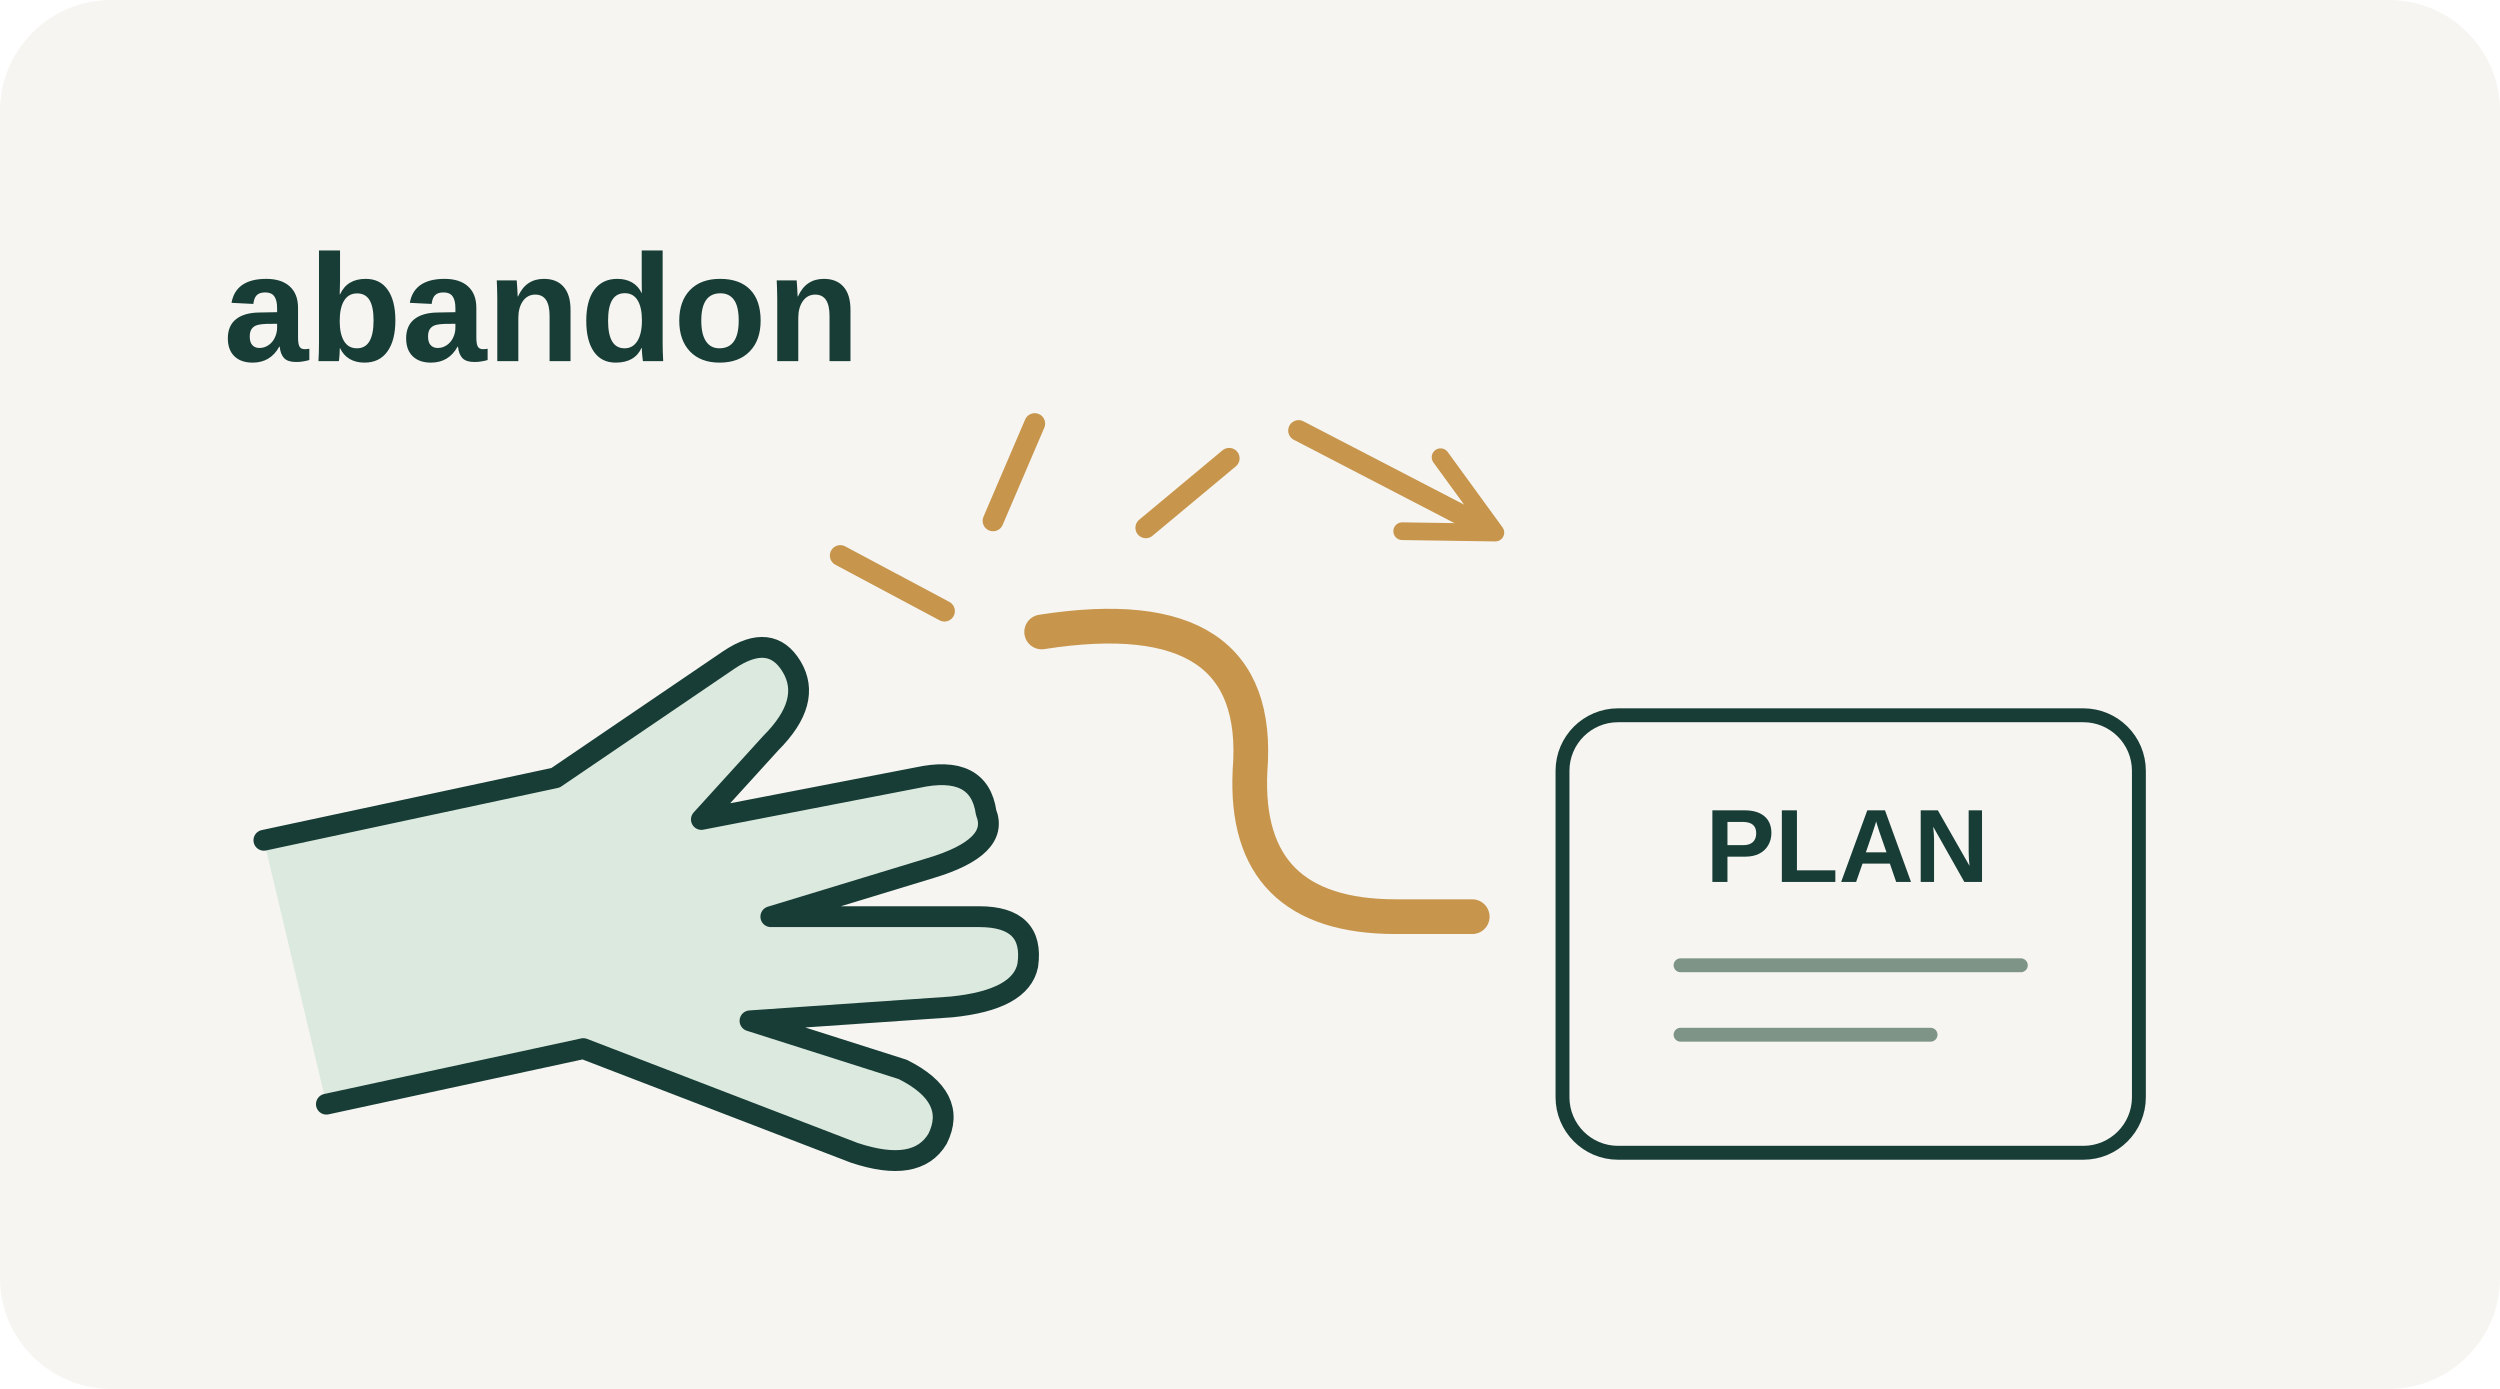
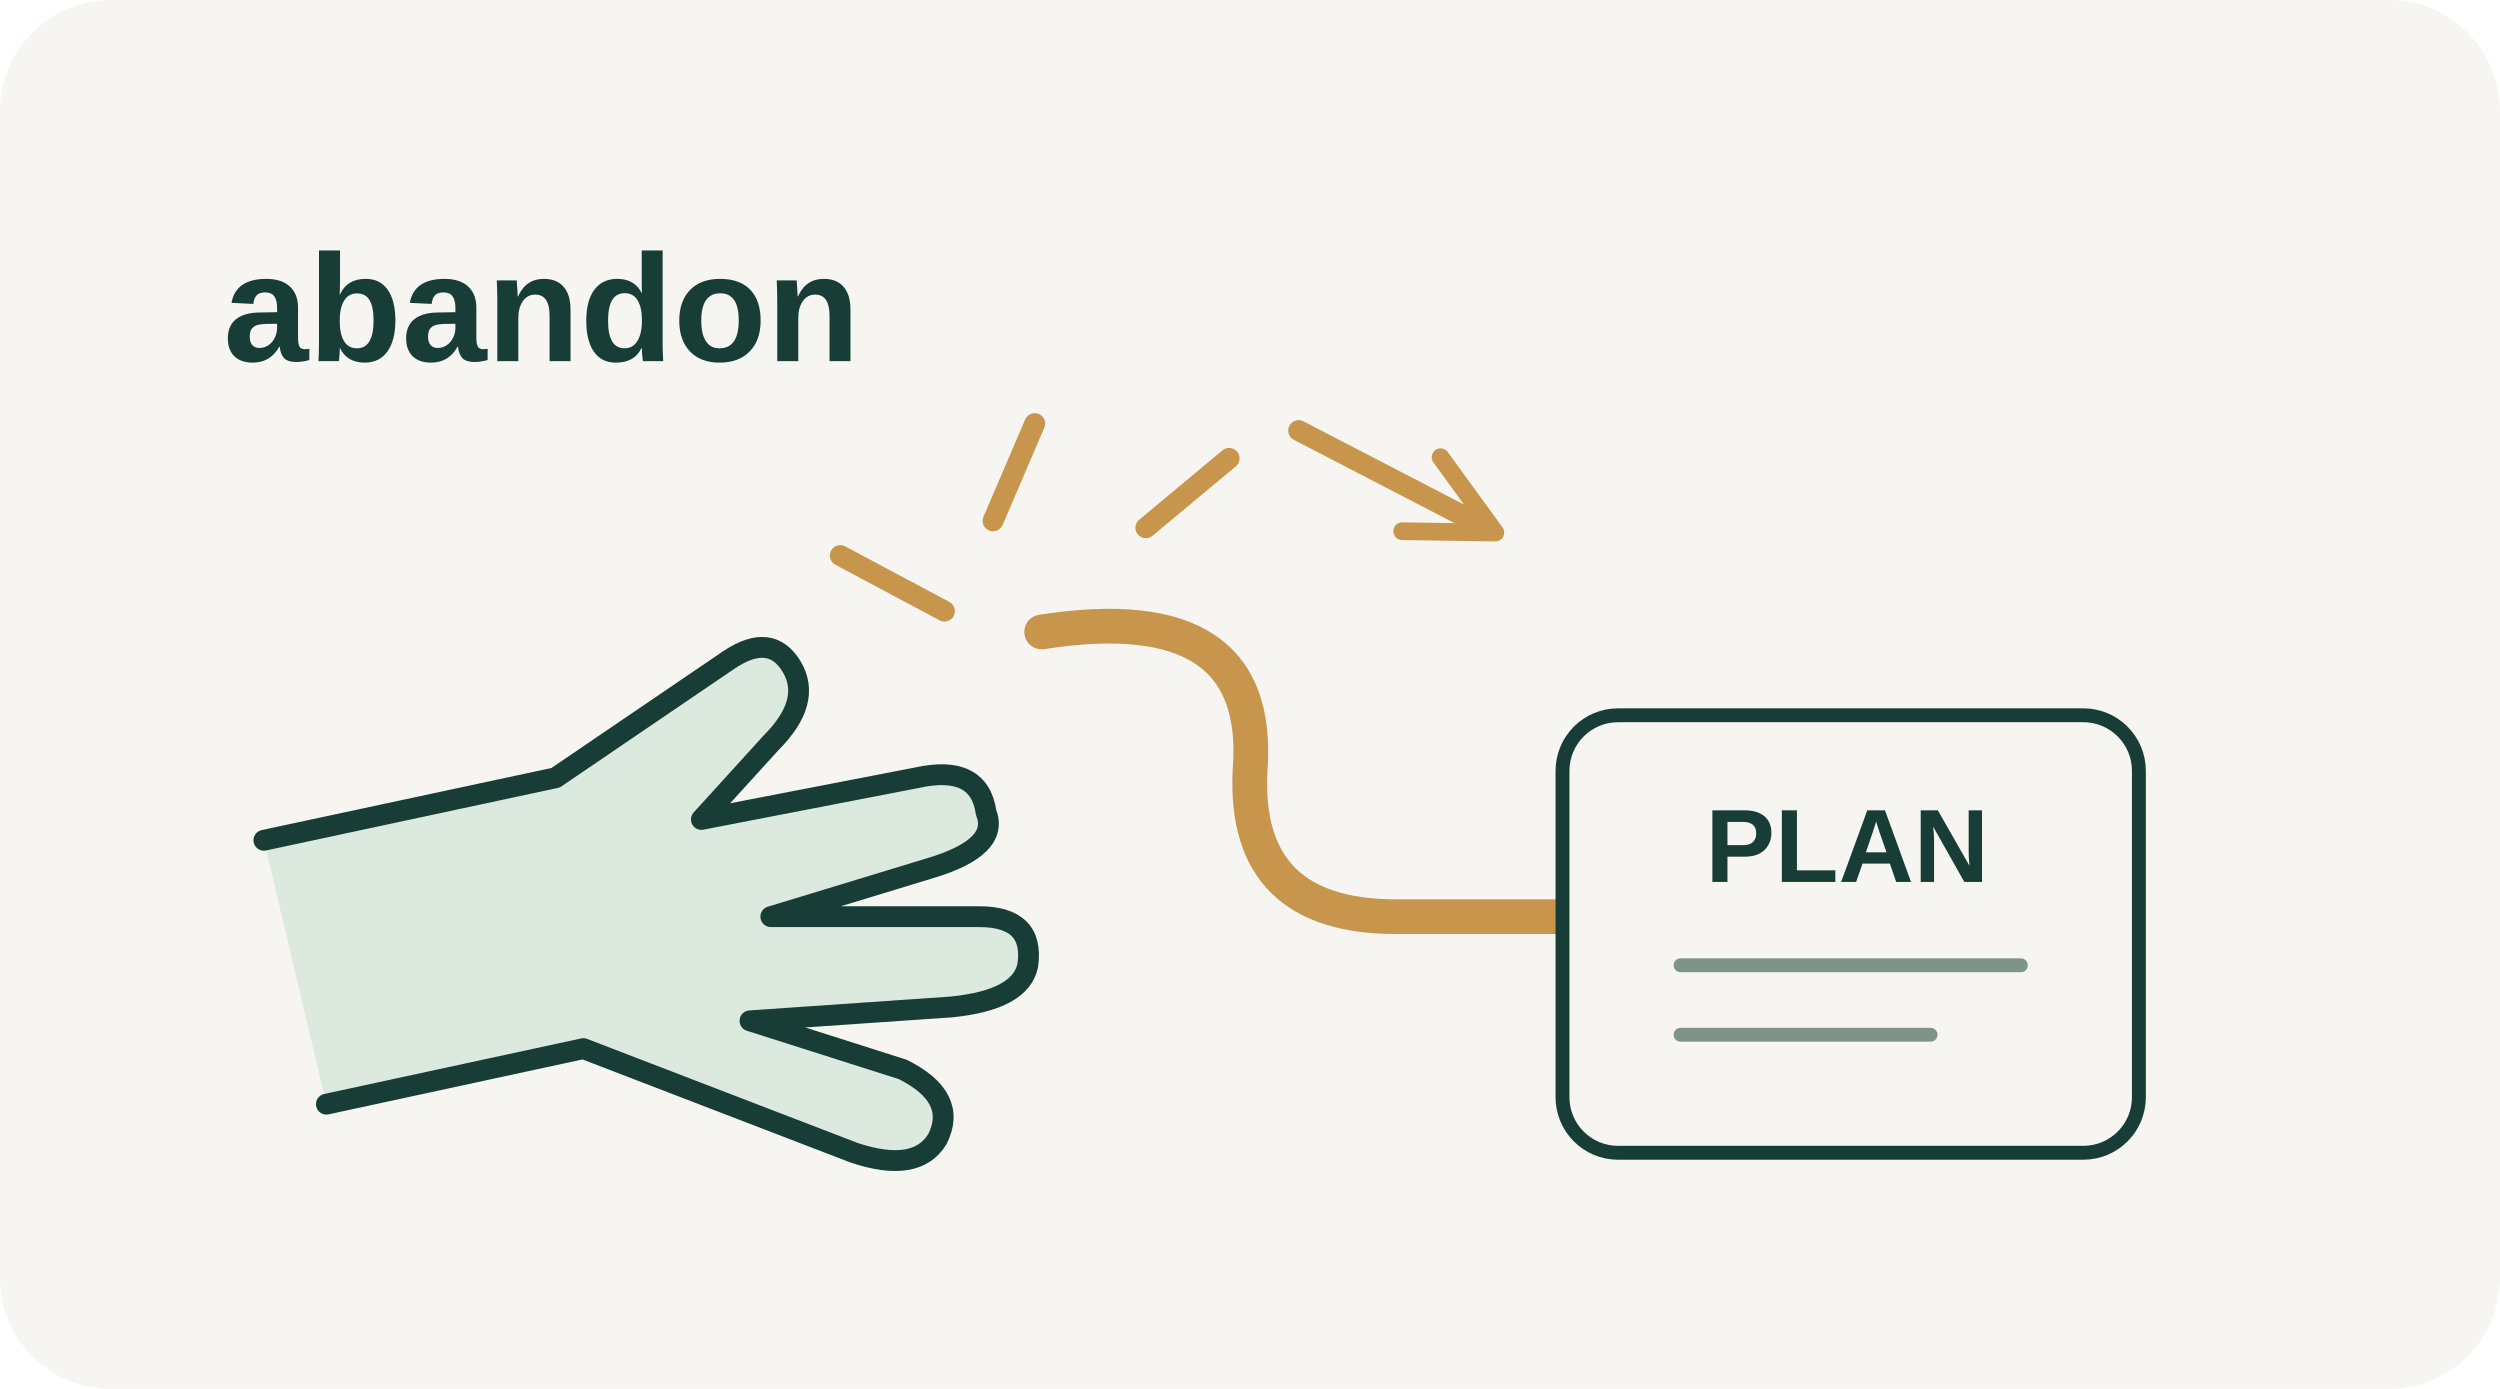
<svg xmlns="http://www.w3.org/2000/svg" viewBox="0 0 360 200" role="img" aria-labelledby="title desc">
  <defs>
    <marker id="arr" viewBox="0 0 10 10" refX="8" refY="5" markerWidth="5" markerHeight="5" orient="auto-start-reverse">
      <path d="M1 1L9 5 1 9" fill="none" stroke="#c7954b" stroke-width="1.7" stroke-linecap="round" stroke-linejoin="round" />
    </marker>
  </defs>
  <rect width="360" height="200" rx="16" fill="#f6f5f1" />
  <path d="M38 121L80 112 105 95Q111 91 114 96Q117 101 111 107L101 118 132 112Q141 110 142 117Q144 122 134 125L111 132 141 132Q149 132 148 139Q147 144 137 145L108 147 130 154Q138 158 135 164Q132 169 123 166L84 151 47 159" fill="#dce9df" stroke="#173d36" stroke-width="3" stroke-linecap="round" stroke-linejoin="round" />
-   <path d="M150 91Q182 86 180 111Q179 132 201 132L212 132" fill="none" stroke="#c7954b" stroke-width="5" stroke-linecap="round" stroke-linejoin="round" />
+   <path d="M150 91Q182 86 180 111Q179 132 201 132L225 132" fill="none" stroke="#c7954b" stroke-width="5" stroke-linecap="round" stroke-linejoin="round" />
  <path d="M143 75L149 61M165 76L177 66M136 88L121 80" fill="none" stroke="#c7954b" stroke-width="3" stroke-linecap="round" stroke-linejoin="round" />
  <rect x="225" y="103" width="83" height="63" rx="8" fill="#f6f5f1" stroke="#173d36" stroke-width="2" />
  <text x="266" y="127" fill="#173d36" font-family="Arial, sans-serif" font-size="15" font-weight="600" text-anchor="middle">PLAN</text>
  <path d="M242 139L291 139" fill="none" stroke="#7d9486" stroke-width="2" stroke-linecap="round" stroke-linejoin="round" />
  <path d="M242 149L278 149" fill="none" stroke="#7d9486" stroke-width="2" stroke-linecap="round" stroke-linejoin="round" />
  <path d="M187 62L214 76" fill="none" stroke="#c7954b" stroke-width="3" stroke-linecap="round" stroke-linejoin="round" marker-end="url(#arr)" />
  <text x="78" y="52" fill="#173d36" font-family="Arial, sans-serif" font-size="22" font-weight="600" text-anchor="middle">abandon</text>
</svg>
